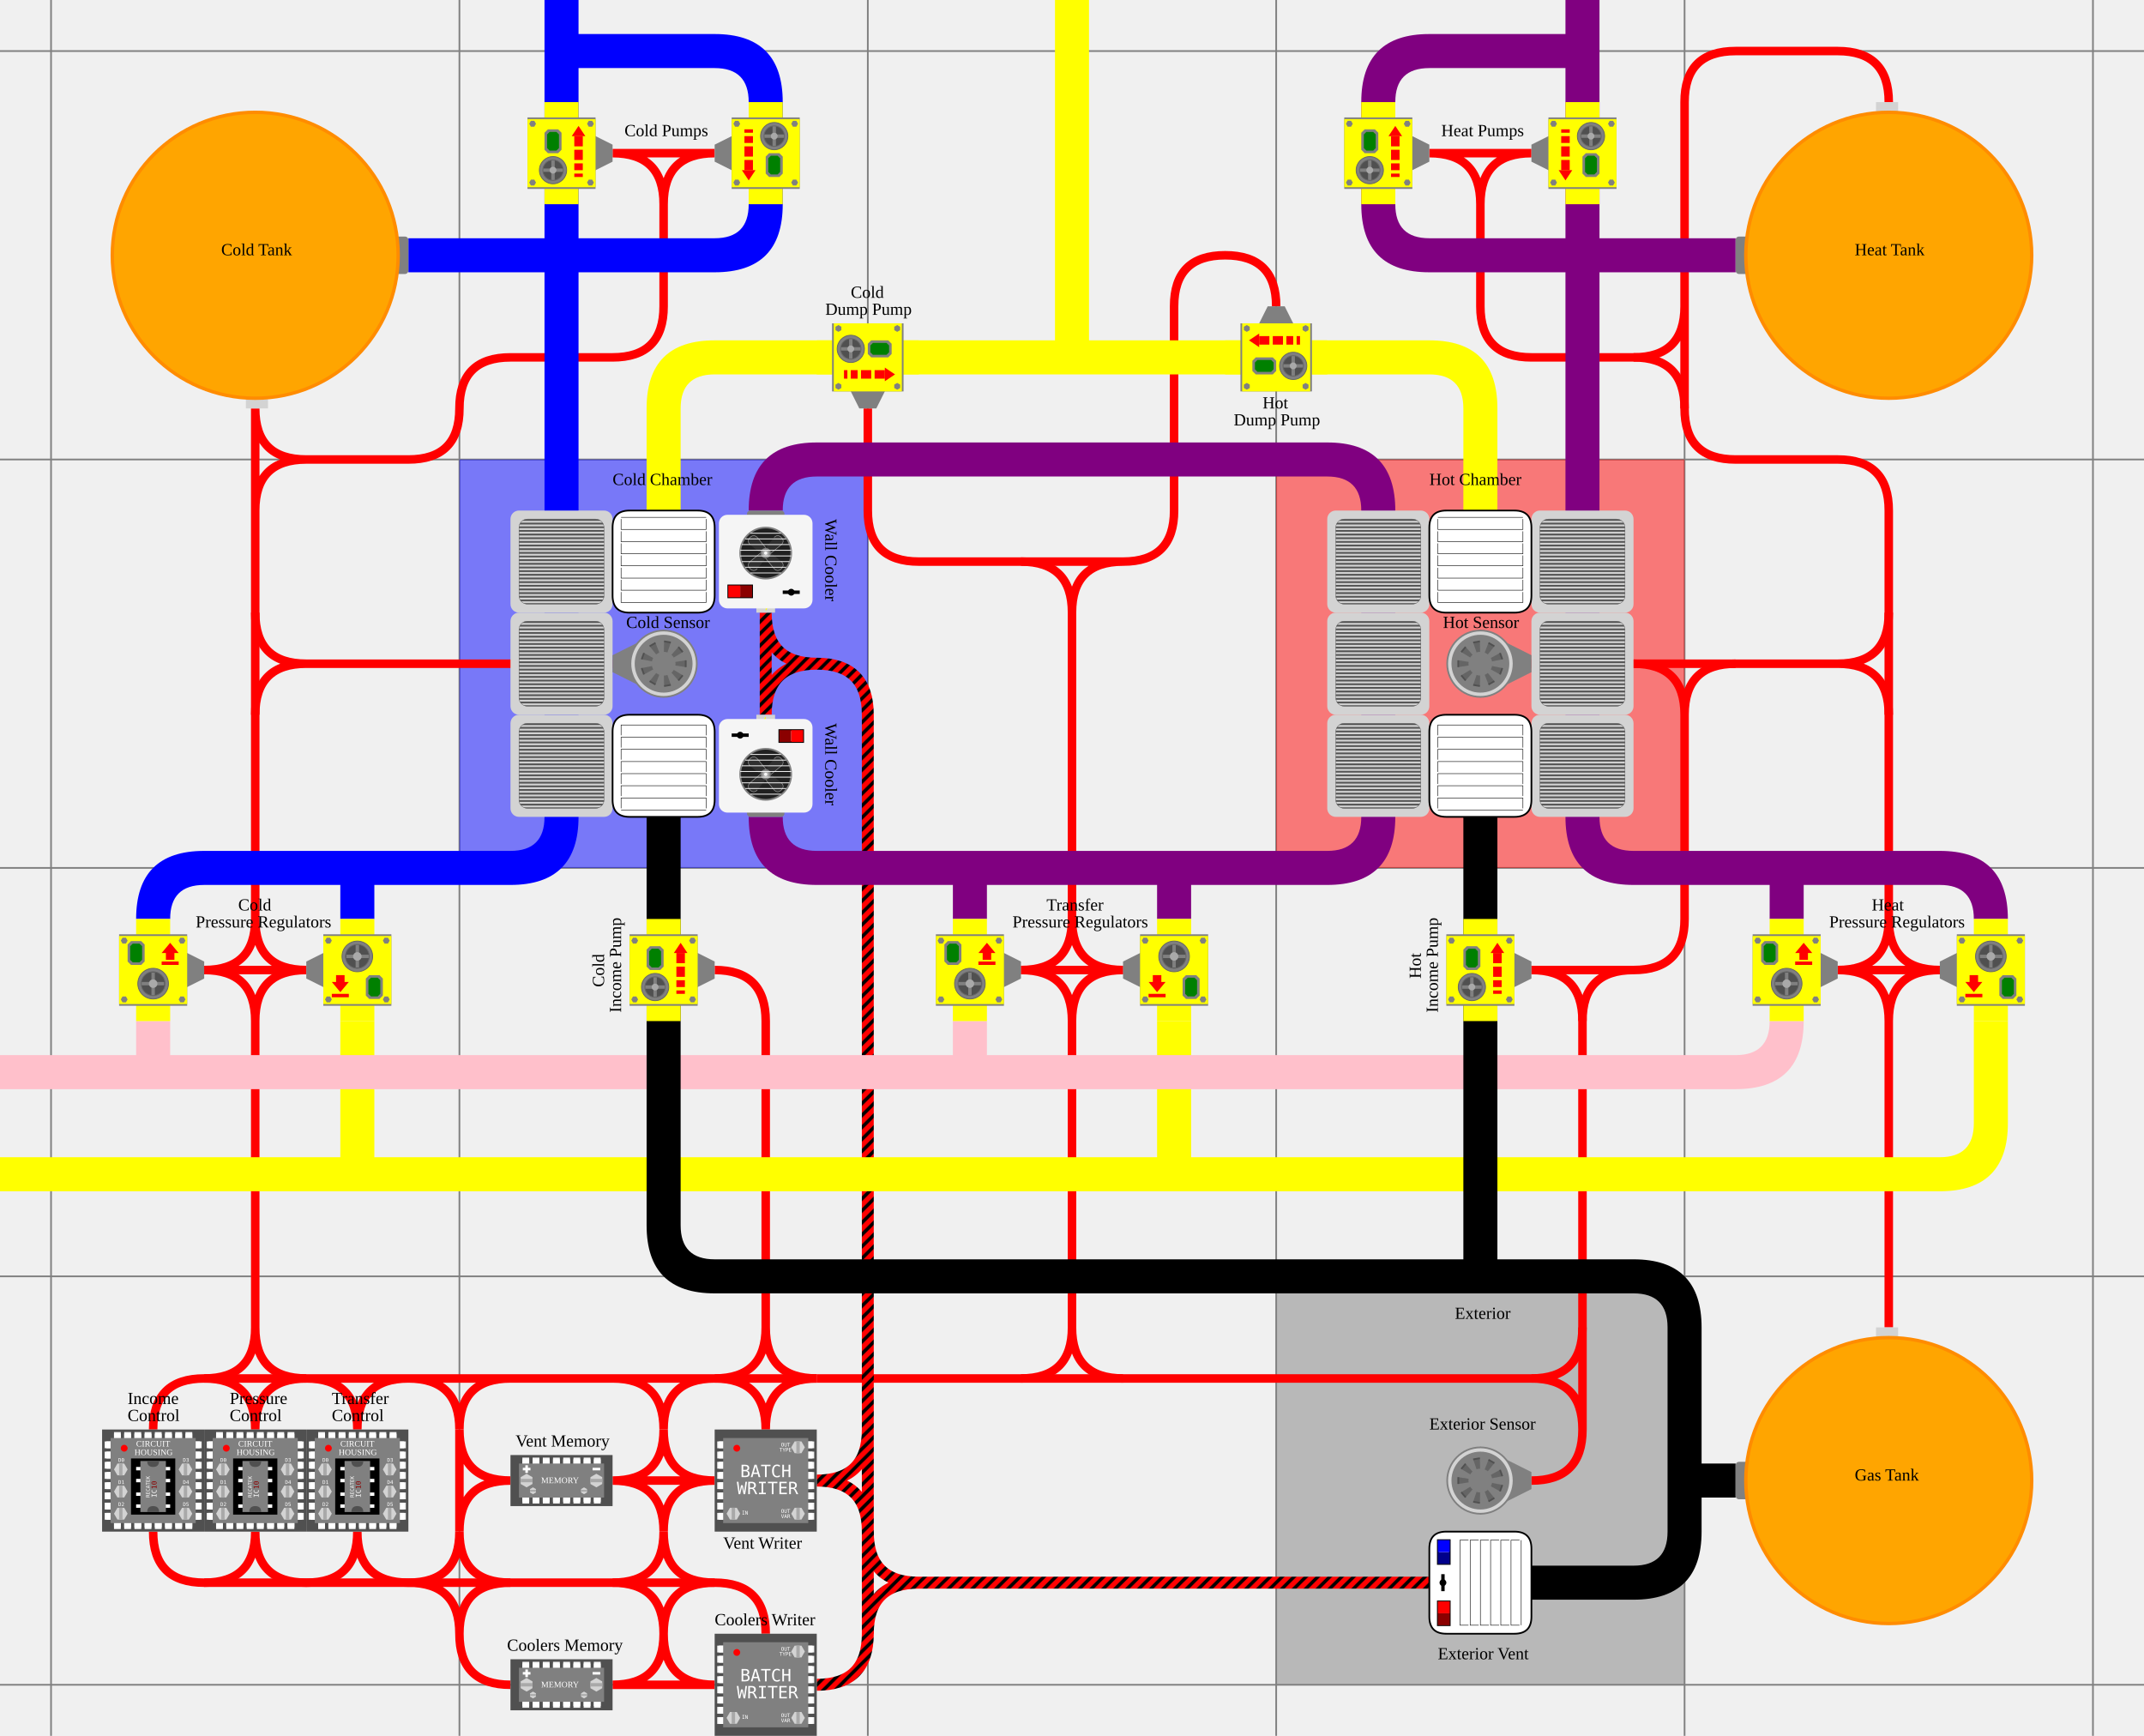
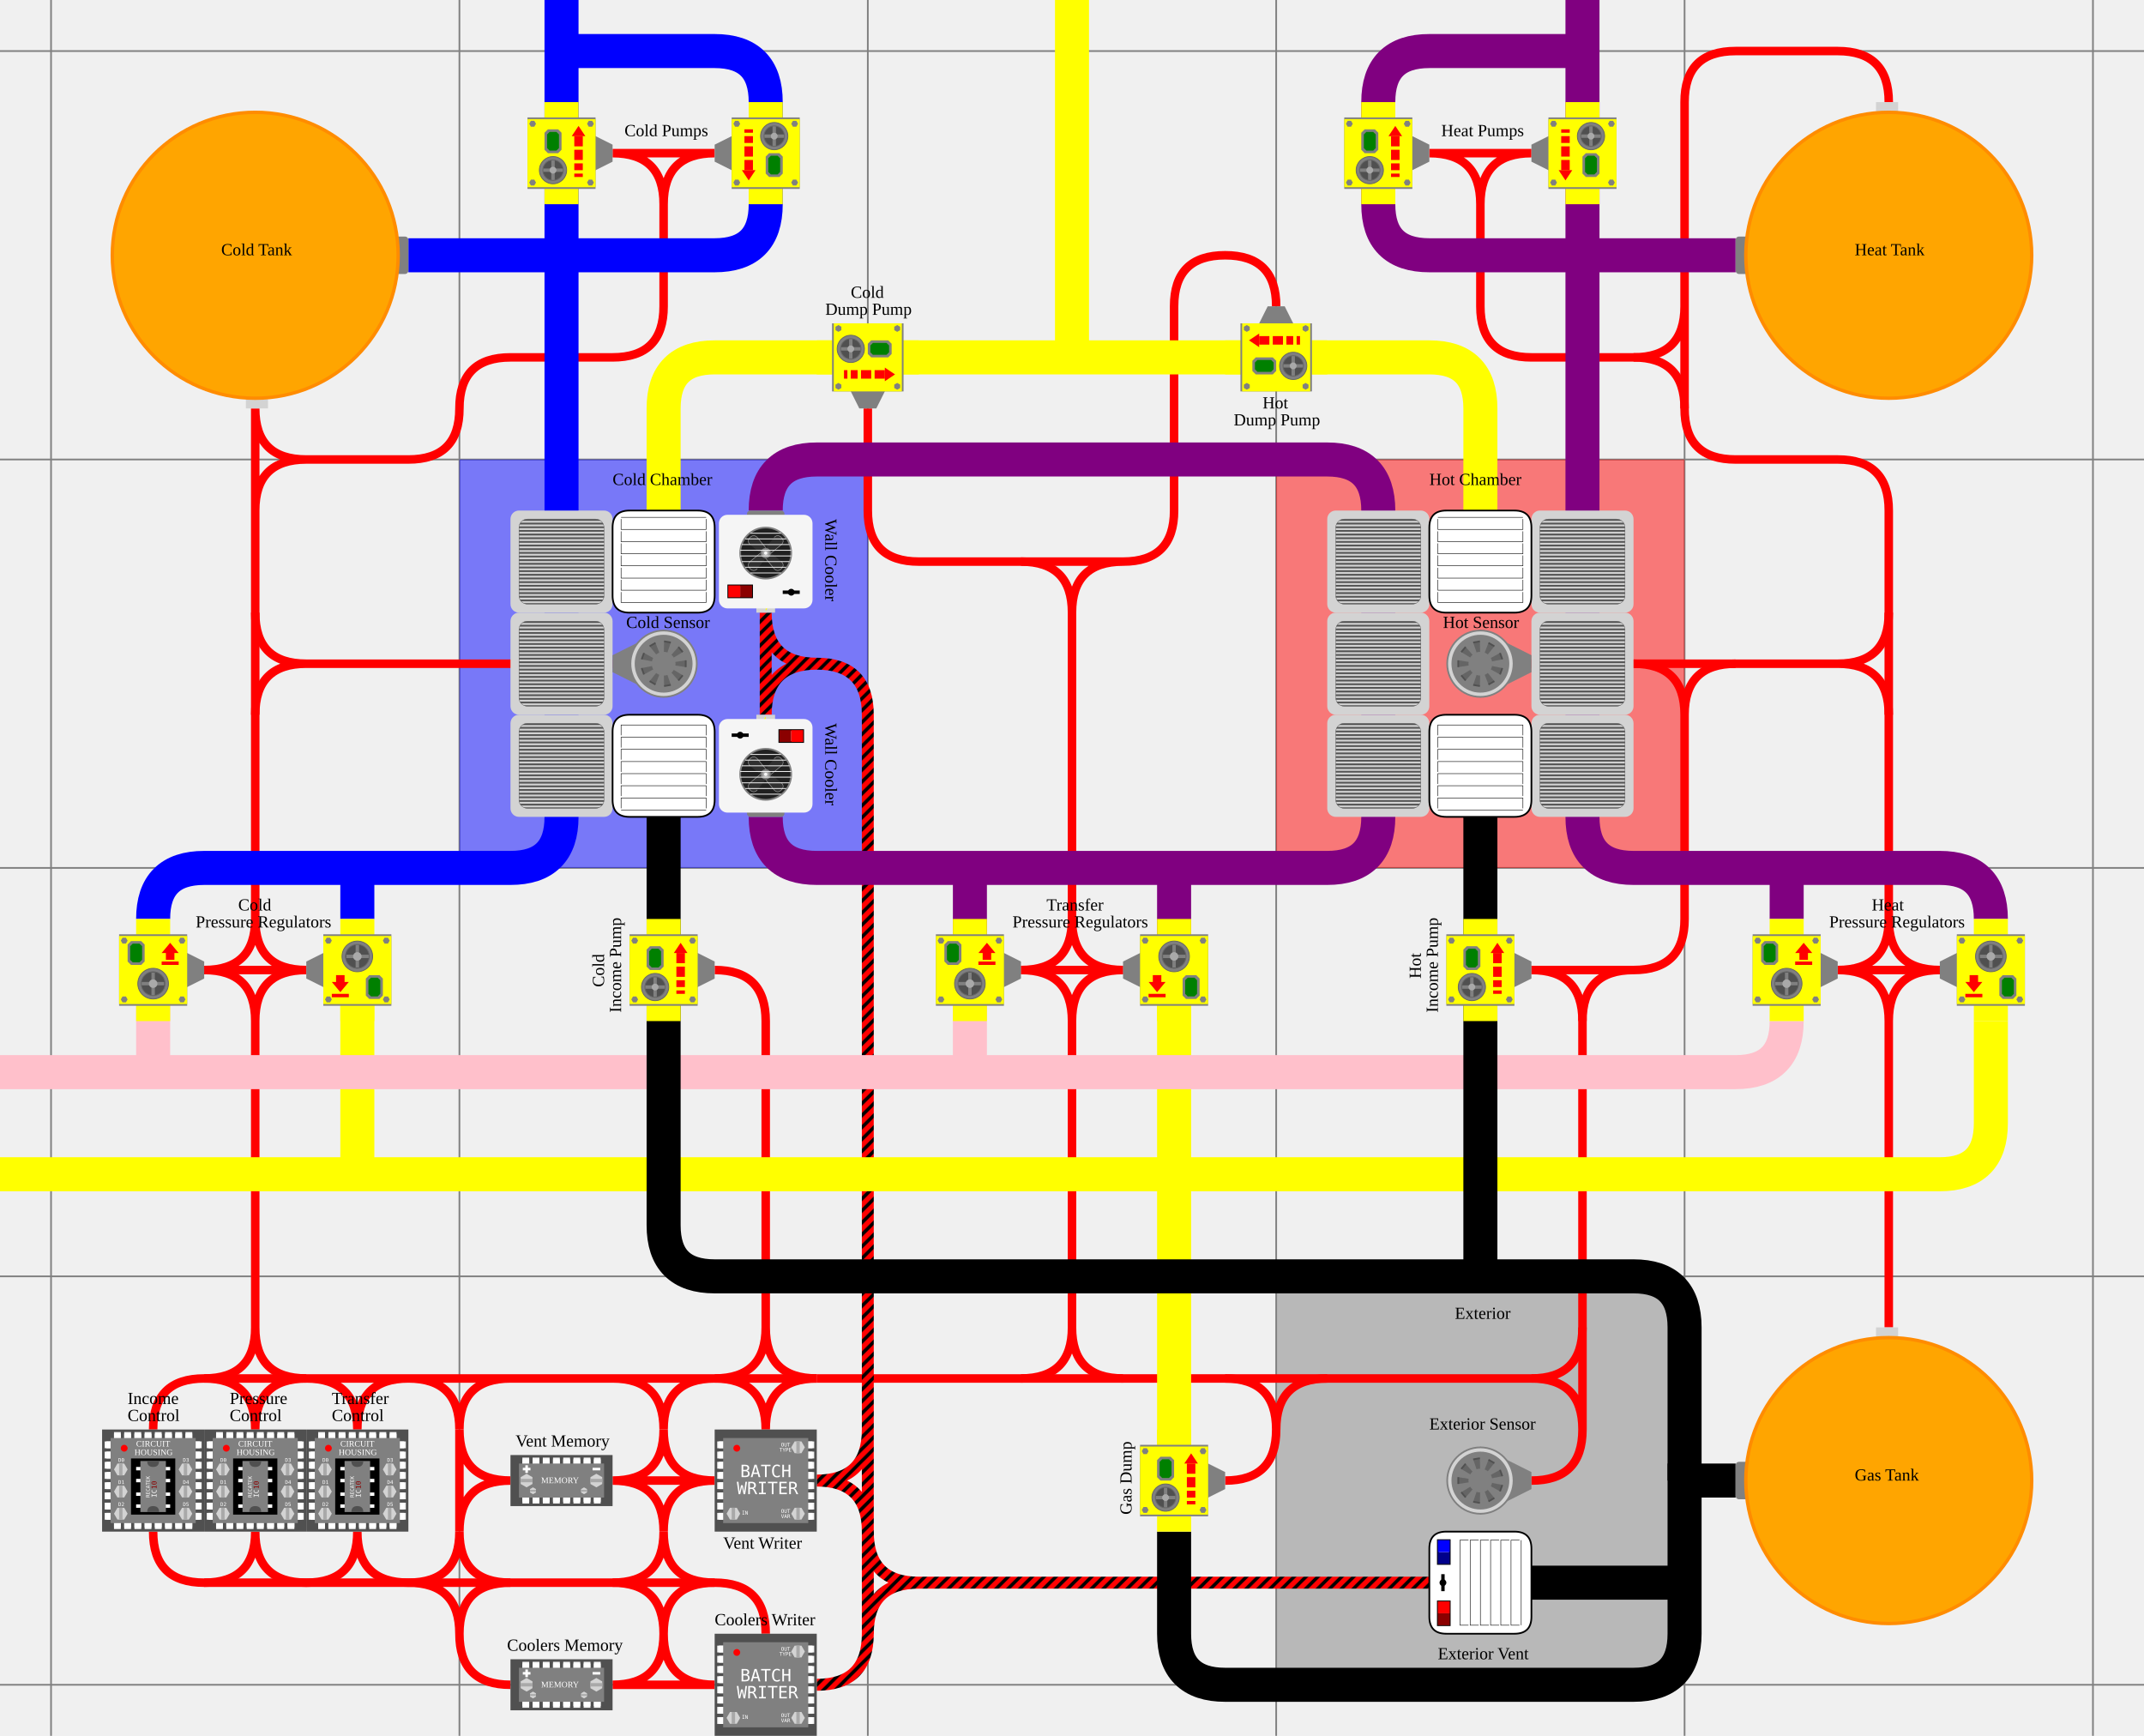
<svg xmlns="http://www.w3.org/2000/svg" version="1.1" width="1260" height="1020" style="background: white">
  <line x1="0" y1="30" x2="1260" y2="30" stroke="grey" />
  <line x1="0" y1="270" x2="1260" y2="270" stroke="grey" />
  <line x1="0" y1="510" x2="1260" y2="510" stroke="grey" />
  <line x1="0" y1="750" x2="1260" y2="750" stroke="grey" />
  <line x1="0" y1="990" x2="1260" y2="990" stroke="grey" />
  <line x1="30" y1="0" x2="30" y2="1020" stroke="grey" />
  <line x1="270" y1="0" x2="270" y2="1020" stroke="grey" />
  <line x1="510" y1="0" x2="510" y2="1020" stroke="grey" />
  <line x1="750" y1="0" x2="750" y2="1020" stroke="grey" />
  <line x1="990" y1="0" x2="990" y2="1020" stroke="grey" />
  <line x1="1230" y1="0" x2="1230" y2="1020" stroke="grey" />
  <defs>
    <g id="ActiveVent">
      <path d="M 10 0 H 50 Q 60 0 60 10 V 50 Q 60 60 50 60 H 10 Q 0 60 0 50 V 10 Q 0 0 10 0" stroke="black" stroke-width="1" fill="white" />
      <rect width="14" height="7" x="5" y="5" stroke="black" fill="transparent" />
      <rect width="7" height="7" x="5" y="5" fill="darkred" />
      <rect width="7" height="7" x="12" y="5" fill="red" />
      <rect width="14" height="7" x="41" y="5" stroke="black" fill="transparent" />
      <rect width="7" height="7" x="41" y="5" fill="darkblue" />
      <rect width="7" height="7" x="48" y="5" fill="blue" />
      <line x1="25" y1="8" x2="35" y2="8" stroke="black" stroke-width="2" />
      <circle cx="30" cy="8" r="2" fill="black" />
      <path d="M 5 23 v -5 h 50 v 5" stroke="black" stroke-width="0.3" fill="transparent" />
      <path d="M 5 29 v -5 h 50 v 5" stroke="black" stroke-width="0.3" fill="transparent" />
      <path d="M 5 35 v -5 h 50 v 5" stroke="black" stroke-width="0.3" fill="transparent" />
      <path d="M 5 41 v -5 h 50 v 5" stroke="black" stroke-width="0.3" fill="transparent" />
      <path d="M 5 47 v -5 h 50 v 5" stroke="black" stroke-width="0.3" fill="transparent" />
      <path d="M 5 53 v -5 h 50 v 5" stroke="black" stroke-width="0.3" fill="transparent" />
      <path d="M 5 54 H 55" stroke="black" stroke-width="0.3" fill="transparent" />
    </g>
    <g id="PassiveVent">
      <path d="M 10 0 H 50 Q 60 0 60 10 V 50 Q 60 60 50 60 H 10 Q 0 60 0 50 V 10 Q 0 0 10 0" stroke="black" stroke-width="1" fill="white" />
      <path d="M 5 12.1 v -6.1 h 50 v 6.1" stroke="black" stroke-width="0.3" fill="transparent" />
      <path d="M 5 19.3 v -6.1 h 50 v 6.1" stroke="black" stroke-width="0.3" fill="transparent" />
      <path d="M 5 26.4 v -6.1 h 50 v 6.1" stroke="black" stroke-width="0.3" fill="transparent" />
      <path d="M 5 33.6 v -6.1 h 50 v 6.1" stroke="black" stroke-width="0.3" fill="transparent" />
      <path d="M 5 40.7 v -6.1 h 50 v 6.1" stroke="black" stroke-width="0.3" fill="transparent" />
      <path d="M 5 47.8 v -6.1 h 50 v 6.1" stroke="black" stroke-width="0.3" fill="transparent" />
      <path d="M 5 55 v -6.1 h 50 v 6.1" stroke="black" stroke-width="0.3" fill="transparent" />
      <path d="M 5 56 H 55" stroke="black" stroke-width="0.3" fill="transparent" />
    </g>
    <g id="VolumPump">
      <path d="M 30 50 L 60 35 L 60 25 L 30 10" fill="grey" />
      <rect width="20" height="60" x="20" y="0" fill="yellow" />
      <rect width="40" height="42" x="10" y="9" fill="grey" />
      <rect width="40" height="40" x="10" y="10" fill="yellow" />
      <path d="M 12 11 h 2 l 1 1.73 l -1 1.73 h -2 l -1 -1.73 l 1 -1.73" fill="grey" />
      <path d="M 46 11 h 2 l 1 1.73 l -1 1.73 h -2 l -1 -1.73 l 1 -1.73" fill="grey" />
      <path d="M 12 45.54 h 2 l 1 1.73 l -1 1.73 h -2 l -1 -1.73 l 1 -1.73" fill="grey" />
      <path d="M 46 45.54 h 2 l 1 1.73 l -1 1.73 h -2 l -1 -1.73 l 1 -1.73" fill="grey" />
      <path d="M 20 18 l 2 -2 h 6 l 2 2 v 10 l -2 2 h -6 l -2 -2 v 10" fill="grey" />
      <path d="M 21.5 19 l 1.5 -1.5 h 4 l 1.5 1.5 v 8 l -1.5 1.5 h -4 l -1.5 -1.5 v 8" fill="green" />
      <circle cx="25" cy="40" r="8" fill="grey" stroke="#656565" stroke-width="0.5" />
      <circle cx="25" cy="40" r="6" fill="#505050" />
      <rect width="2" height="15" x="24" y="32.5" fill="grey" />
      <rect width="2" height="15" x="24" y="32.5" transform="rotate(90 25,40)" fill="grey" />
      <circle cx="25" cy="40" r="2" fill="darkgrey" />
      <circle cx="25" cy="40" r="6" fill="transparent" stroke="#656565" stroke-width="0.5" />
      <path d="M 40 20 h 4 l -4 -6 l -4 6 h 4" fill="red" />
      <rect width="5" height="6" x="37.5" y="20" fill="red" />
      <rect width="5" height="6" x="37.5" y="28" fill="red" />
      <rect width="5" height="4" x="37.5" y="36" fill="red" />
      <rect width="5" height="2" x="37.5" y="42" fill="red" />
    </g>
    <g id="PressureRegulator">
      <path d="M 30 50 L 60 35 L 60 25 L 30 10" fill="grey" />
      <rect width="20" height="60" x="20" y="0" fill="yellow" />
      <rect width="40" height="42" x="10" y="9" fill="grey" />
      <rect width="40" height="40" x="10" y="10" fill="yellow" />
      <g fill="grey">
        <path d="M 12 11 h 2 l 1 1.73 l -1 1.73 h -2 l -1 -1.73 l 1 -1.73" />
        <path d="M 46 11 h 2 l 1 1.73 l -1 1.73 h -2 l -1 -1.73 l 1 -1.73" />
        <path d="M 12 45.54 h 2 l 1 1.73 l -1 1.73 h -2 l -1 -1.73 l 1 -1.73" />
        <path d="M 46 45.54 h 2 l 1 1.73 l -1 1.73 h -2 l -1 -1.73 l 1 -1.73" />
      </g>
      <path d="M 15 15 l 2 -2 h 6 l 2 2 v 10 l -2 2 h -6 l -2 -2 v 10" fill="grey" />
      <path d="M 16.5 16 l 1.5 -1.5 h 4 l 1.5 1.5 v 8 l -1.5 1.5 h -4 l -1.5 -1.5 v 8" fill="green" />
      <circle cx="30" cy="38" r="9" fill="grey" stroke="#656565" stroke-width="0.5" />
      <circle cx="30" cy="38" r="7" fill="#505050" />
      <rect x="29" y="31.5" width="2" height="15" fill="grey" />
      <rect x="29" y="31.5" width="2" height="15" transform="rotate(90 30,38)" fill="grey" />
      <circle cx="30" cy="38" r="2.5" fill="darkgrey" />
      <circle cx="30" cy="38" r="7" fill="transparent" stroke="#656565" stroke-width="0.5" />
      <g fill="red">
        <path d="M 40 14 l -5 6 h 10 l -5 -6" />
        <rect x="37.5" y="18" width="5" height="6" />
        <rect x="35" y="25" width="10" height="2" />
      </g>
    </g>
    <g id="BackPressureRegulator">
      <path d="M 30 50 L 60 35 L 60 25 L 30 10" fill="grey" />
      <rect width="20" height="60" x="20" y="0" fill="yellow" />
      <rect width="40" height="42" x="10" y="9" fill="grey" />
      <rect width="40" height="40" x="10" y="10" fill="yellow" />
      <g fill="grey">
        <path d="M 12 11 h 2 l 1 1.73 l -1 1.73 h -2 l -1 -1.73 l 1 -1.73" />
        <path d="M 46 11 h 2 l 1 1.73 l -1 1.73 h -2 l -1 -1.73 l 1 -1.73" />
        <path d="M 12 45.54 h 2 l 1 1.73 l -1 1.73 h -2 l -1 -1.73 l 1 -1.73" />
        <path d="M 46 45.54 h 2 l 1 1.73 l -1 1.73 h -2 l -1 -1.73 l 1 -1.73" />
      </g>
      <path d="M 15 15 l 2 -2 h 6 l 2 2 v 10 l -2 2 h -6 l -2 -2 v 10" fill="grey" />
      <path d="M 16.5 16 l 1.5 -1.5 h 4 l 1.5 1.5 v 8 l -1.5 1.5 h -4 l -1.5 -1.5 v 8" fill="green" />
      <circle cx="30" cy="38" r="9" fill="grey" stroke="#656565" stroke-width="0.5" />
      <circle cx="30" cy="38" r="7" fill="#505050" />
      <rect x="29" y="31.5" width="2" height="15" fill="grey" />
      <rect x="29" y="31.5" width="2" height="15" transform="rotate(90 30,38)" fill="grey" />
      <circle cx="30" cy="38" r="2.5" fill="darkgrey" />
      <circle cx="30" cy="38" r="7" fill="transparent" stroke="#656565" stroke-width="0.5" />
      <g fill="red">
        <path d="M 40 17 l -5 6 h 10 l -5 -6" />
        <rect x="37.5" y="21" width="5" height="6" />
        <rect x="35" y="14" width="10" height="2" />
      </g>
    </g>
    <g id="Radiator">
      <defs>
        <pattern id="FillRadiator" x="0" y="0" width="1" height="0.043">
          <rect x="0" y="0" width="50" height="1" fill="#505050" />
        </pattern>
      </defs>
      <rect width="60" height="60" x="0" y="0" rx="5" ry="5" fill="lightgrey" />
      <rect width="50" height="50" x="5" y="5" rx="5" ry="5" fill="url(#FillRadiator)" stroke="#505050" stroke-width="0.2" />
    </g>
    <g id="WallCooler">
      <rect width="22" height="30" x="19" y="30" rx="2" ry="2" fill="grey" />
      <rect width="11" height="11" x="24.5" y="0" fill="lightgrey" />
      <path d="M 30 1 l -3 5 h 3 v 4 l 3 -5 h -3 v -4" fill="yellow" />
      <rect width="55" height="55" x="2.5" y="2.5" rx="5" ry="5" fill="whitesmoke" />
      <line x1="10" y1="12" x2="20" y2="12" stroke="black" stroke-width="2" />
      <circle cx="15" cy="12" r="2" fill="black" />
      <rect x="38" y="9" width="14" height="7" stroke="black" fill="transparent" />
      <rect x="38" y="9" width="7" height="7" fill="darkred" />
      <rect x="45" y="9" width="7" height="7" fill="red" />
      <circle cx="30" cy="35" r="15" fill="#202020" stroke="grey" stroke-width="1" />
      <path d="M 32 35 l 1 -10 q 0 -3 -3 -3 q -3 0 -3 3 l 1 10" fill="#303030" transform="rotate(45 30,35)" />
      <path d="M 32 35 l 1 -10 q 0 -3 -3 -3 q -3 0 -3 3" fill="transparent" stroke="#aaaaaa" stroke-width="0.3" transform="rotate(45 30,35)" />
      <path d="M 32 35 l 1 -10 q 0 -3 -3 -3 q -3 0 -3 3 l 1 10" fill="#303030" transform="rotate(135 30,35)" />
      <path d="M 32 35 l 1 -10 q 0 -3 -3 -3 q -3 0 -3 3" fill="transparent" stroke="#aaaaaa" stroke-width="0.3" transform="rotate(135 30,35)" />
      <path d="M 32 35 l 1 -10 q 0 -3 -3 -3 q -3 0 -3 3 l 1 10" fill="#303030" transform="rotate(-45 30,35)" />
      <path d="M 32 35 l 1 -10 q 0 -3 -3 -3 q -3 0 -3 3" fill="transparent" stroke="#aaaaaa" stroke-width="0.3" transform="rotate(-45 30,35)" />
      <path d="M 32 35 l 1 -10 q 0 -3 -3 -3 q -3 0 -3 3 l 1 10" fill="#303030" transform="rotate(-135 30,35)" />
      <path d="M 32 35 l 1 -10 q 0 -3 -3 -3 q -3 0 -3 3" fill="transparent" stroke="#aaaaaa" stroke-width="0.3" transform="rotate(-135 30,35)" />
      <circle cx="30" cy="35" r="3" fill="grey" />
      <circle cx="30" cy="35" r="2" fill="darkgrey" />
      <circle cx="30" cy="35" r="1" fill="whitesmoke" />
      <g stroke="whitesmoke" stroke-width="0.5">
        <line x1="21" y1="23.33" x2="39" y2="23.33" />
        <line x1="18" y1="26.66" x2="42" y2="26.66" />
        <line x1="16" y1="30" x2="44" y2="30" />
        <line x1="15" y1="33.33" x2="45" y2="33.33" />
        <line x1="15" y1="36.66" x2="45" y2="36.66" />
        <line x1="16" y1="40" x2="44" y2="40" />
        <line x1="18" y1="43.33" x2="42" y2="43.33" />
        <line x1="21" y1="46.66" x2="39" y2="46.66" />
      </g>
    </g>
    <g id="Tank">
      <rect width="22" height="30" x="79" y="0" rx="2" ry="2" fill="grey" />
      <rect width="13" height="13" x="167" y="82.5" fill="lightgrey" />
      <circle cx="90" cy="90" r="84" fill="orange" stroke="darkorange" stroke-width="2" />
    </g>
    <g id="BatchWriter">
      <rect width="60" height="60" x="0" y="0" fill="#505050" />
      <g fill="whitesmoke">
        <rect width="57" height="4" x="1.5" y="7" />
        <rect width="57" height="4" x="1.5" y="13" />
        <rect width="57" height="4" x="1.5" y="19" />
        <rect width="57" height="4" x="1.5" y="25" />
        <rect width="57" height="4" x="1.5" y="31" />
        <rect width="57" height="4" x="1.5" y="37" />
        <rect width="57" height="4" x="1.5" y="43" />
        <rect width="57" height="4" x="1.5" y="49" />
      </g>
      <g fill="white">
        <rect width="55" height="4" x="2.5" y="7" />
        <rect width="55" height="4" x="2.5" y="13" />
        <rect width="55" height="4" x="2.5" y="19" />
        <rect width="55" height="4" x="2.5" y="25" />
        <rect width="55" height="4" x="2.5" y="31" />
        <rect width="55" height="4" x="2.5" y="37" />
        <rect width="55" height="4" x="2.5" y="43" />
        <rect width="55" height="4" x="2.5" y="49" />
      </g>
      <rect width="50" height="50" x="5" y="5" fill="grey" />
      <circle cx="13" cy="11" r="2" fill="red" />
      <g font-size="10" fill="white" font-family="monospace">
        <text x="15" y="28">BATCH</text>
        <text x="13" y="38">WRITER</text>
      </g>
      <g fill="lightgrey">
        <path d="M 9 46 l 4 0 l 2 3.46 l -2 3.46 l -4 0 l -2 -3.46 l 2 -3.46" />
        <path d="M 47 7 l 4 0 l 2 3.46 l -2 3.46 l -4 0 l -2 -3.46 l 2 -3.46" />
        <path d="M 47 46 l 4 0 l 2 3.46 l -2 3.46 l -4 0 l -2 -3.46 l 2 -3.46" />
      </g>
      <g fill="darkgrey">
        <rect x="10" y="46" width="2" height="7" />
        <rect x="48" y="7" width="2" height="7" />
        <rect x="48" y="46" width="2" height="7" />
      </g>
      <g font-size="3" fill="white" font-family="monospace">
        <text x="16" y="50">IN</text>
        <text x="39" y="10">OUT</text>
        <text x="38" y="13">TYPE</text>
        <text x="39" y="49">OUT</text>
        <text x="39" y="52">VAR</text>
      </g>
    </g>
    <g id="ICHousing">
      <rect width="60" height="60" x="0" y="0" fill="#505050" />
      <rect width="4" height="57" x="7" y="1.5" fill="whitesmoke" />
      <rect width="4" height="57" x="13" y="1.5" fill="whitesmoke" />
      <rect width="4" height="57" x="19" y="1.5" fill="whitesmoke" />
      <rect width="4" height="57" x="25" y="1.5" fill="whitesmoke" />
      <rect width="4" height="57" x="31" y="1.5" fill="whitesmoke" />
      <rect width="4" height="57" x="37" y="1.5" fill="whitesmoke" />
      <rect width="4" height="57" x="43" y="1.5" fill="whitesmoke" />
      <rect width="4" height="57" x="49" y="1.5" fill="whitesmoke" />
      <rect width="4" height="55" x="7" y="2.5" fill="white" />
      <rect width="4" height="55" x="13" y="2.5" fill="white" />
      <rect width="4" height="55" x="19" y="2.5" fill="white" />
      <rect width="4" height="55" x="25" y="2.5" fill="white" />
      <rect width="4" height="55" x="31" y="2.5" fill="white" />
      <rect width="4" height="55" x="37" y="2.5" fill="white" />
      <rect width="4" height="55" x="43" y="2.5" fill="white" />
      <rect width="4" height="55" x="49" y="2.5" fill="white" />
      <rect width="57" height="4" x="1.5" y="7" fill="whitesmoke" />
      <rect width="57" height="4" x="1.5" y="13" fill="whitesmoke" />
      <rect width="57" height="4" x="1.5" y="19" fill="whitesmoke" />
      <rect width="57" height="4" x="1.5" y="25" fill="whitesmoke" />
      <rect width="57" height="4" x="1.5" y="31" fill="whitesmoke" />
      <rect width="57" height="4" x="1.5" y="37" fill="whitesmoke" />
      <rect width="57" height="4" x="1.5" y="43" fill="whitesmoke" />
      <rect width="57" height="4" x="1.5" y="49" fill="whitesmoke" />
      <rect width="55" height="4" x="2.5" y="7" fill="white" />
      <rect width="55" height="4" x="2.5" y="13" fill="white" />
      <rect width="55" height="4" x="2.5" y="19" fill="white" />
      <rect width="55" height="4" x="2.5" y="25" fill="white" />
      <rect width="55" height="4" x="2.5" y="31" fill="white" />
      <rect width="55" height="4" x="2.5" y="37" fill="white" />
      <rect width="55" height="4" x="2.5" y="43" fill="white" />
      <rect width="55" height="4" x="2.5" y="49" fill="white" />
      <rect width="50" height="50" x="5" y="5" fill="grey" />
      <circle cx="13" cy="11" r="2" fill="red" />
      <text x="20" y="10" font-size="5" fill="white">CIRCUIT</text>
      <text x="19" y="15" font-size="5" fill="white">HOUSING</text>
      <path d="M 9 20 l 4 0 l 2 3.46 l -2 3.46 l -4 0 l -2 -3.46 l 2 -3.46" fill="lightgrey" />
      <rect width="2" height="7" x="10" y="20" fill="darkgrey" />
      <text x="9.5" y="19" font-size="3" fill="white" font-family="monospace">D0</text>
      <path d="M 9 33 l 4 0 l 2 3.46 l -2 3.46 l -4 0 l -2 -3.46 l 2 -3.46" fill="lightgrey" />
      <rect width="2" height="7" x="10" y="33" fill="darkgrey" />
      <text x="9.5" y="32" font-size="3" fill="white" font-family="monospace">D1</text>
      <path d="M 9 46 l 4 0 l 2 3.46 l -2 3.46 l -4 0 l -2 -3.46 l 2 -3.46" fill="lightgrey" />
      <rect width="2" height="7" x="10" y="46" fill="darkgrey" />
      <text x="9.5" y="45" font-size="3" fill="white" font-family="monospace">D2</text>
      <path d="M 47 20 l 4 0 l 2 3.46 l -2 3.46 l -4 0 l -2 -3.46 l 2 -3.46" fill="lightgrey" />
      <rect width="2" height="7" x="48" y="20" fill="darkgrey" />
      <text x="47.5" y="19" font-size="3" fill="white" font-family="monospace">D3</text>
      <path d="M 47 33 l 4 0 l 2 3.46 l -2 3.46 l -4 0 l -2 -3.46 l 2 -3.46" fill="lightgrey" />
      <rect width="2" height="7" x="48" y="33" fill="darkgrey" />
      <text x="47.5" y="32" font-size="3" fill="white" font-family="monospace">D4</text>
      <path d="M 47 46 l 4 0 l 2 3.46 l -2 3.46 l -4 0 l -2 -3.46 l 2 -3.46" fill="lightgrey" />
      <rect width="2" height="7" x="48" y="46" fill="darkgrey" />
      <text x="47.5" y="45" font-size="3" fill="white" font-family="monospace">D5</text>
      <rect width="26" height="33" x="17" y="17" fill="black" />
      <rect width="20" height="2" x="20" y="22" fill="white" />
      <rect width="20" height="2" x="20" y="29" fill="white" />
      <rect width="20" height="2" x="20" y="37" fill="white" />
      <rect width="20" height="2" x="20" y="44" fill="white" />
      <rect width="15" height="30" x="22.5" y="18.5" fill="grey" />
      <path d="M 26.5 18.5 q 0 3.5 3.5 3.5 q 3.5 0 3.5 -3.5" fill="#505050" />
      <path d="M 26.5 48.5 q 0 -3.5 3.5 -3.5 q 3.5 0 3.5 3.5" fill="#505050" />
      <text x="28" y="40" transform="rotate(-90 28,40)" font-size="3" fill="white" font-family="monospace">RECATEK</text>
      <text x="32" y="40" transform="rotate(-90 32,40)" font-size="4" fill="white" font-family="monospace">IC</text>
      <text x="32" y="35" transform="rotate(-90 32,35)" font-size="4" fill="darkred" font-family="monospace">10</text>
    </g>
    <g id="Memory">
      <rect width="60" height="30" x="0" y="15" fill="#505050" />
      <rect width="4" height="27" x="7" y="16.5" fill="whitesmoke" />
      <rect width="4" height="27" x="13" y="16.5" fill="whitesmoke" />
      <rect width="4" height="27" x="19" y="16.5" fill="whitesmoke" />
      <rect width="4" height="27" x="25" y="16.5" fill="whitesmoke" />
      <rect width="4" height="27" x="31" y="16.5" fill="whitesmoke" />
      <rect width="4" height="27" x="37" y="16.5" fill="whitesmoke" />
      <rect width="4" height="27" x="43" y="16.5" fill="whitesmoke" />
      <rect width="4" height="27" x="49" y="16.5" fill="whitesmoke" />
      <rect width="4" height="25" x="7" y="17.5" fill="white" />
      <rect width="4" height="25" x="13" y="17.5" fill="white" />
      <rect width="4" height="25" x="19" y="17.5" fill="white" />
      <rect width="4" height="25" x="25" y="17.5" fill="white" />
      <rect width="4" height="25" x="31" y="17.5" fill="white" />
      <rect width="4" height="25" x="37" y="17.5" fill="white" />
      <rect width="4" height="25" x="43" y="17.5" fill="white" />
      <rect width="4" height="25" x="49" y="17.5" fill="white" />
      <rect width="50" height="20" x="5" y="20" fill="grey" />
      <text x="18" y="31.5" font-size="5" fill="white">MEMORY</text>
      <rect width="1.5" height="4.5" x="8.75" y="21" fill="white" />
      <rect width="4.5" height="1.5" x="7.25" y="22.5" fill="white" />
      <rect width="4.5" height="1.5" x="48.25" y="22.5" fill="white" />
      <path d="M 6 28 l 3.46 -2 l 3.46 2 l 0 4 l -3.46 2 l -3.46 -2 l 0 -4" fill="lightgrey" />
      <rect width="7" height="2" x="6" y="29" fill="darkgrey" />
      <path d="M 47 28 l 3.46 -2 l 3.46 2 l 0 4 l -3.46 2 l -3.46 -2 l 0 -4" fill="lightgrey" />
      <rect width="7" height="2" x="47" y="29" fill="darkgrey" />
      <path d="M 11.5 35 l 1.73 -1 l 1.73 1 l 0 2 l -1.73 1 l -1.73 -1 l 0 -2" fill="lightgrey" />
      <rect width="3.5" height="1" x="11.5" y="35.5" fill="darkgrey" />
      <path d="M 41.5 35 l 1.73 -1 l 1.73 1 l 0 2 l -1.73 1 l -1.73 -1 l 0 -2" fill="lightgrey" />
      <rect width="3.5" height="1" x="41.5" y="35.5" fill="darkgrey" />
    </g>
    <g id="GasSensor">
      <path d="M 10 30 L 25 60 L 35 60 L 50 30" fill="grey" />
      <circle cx="30" cy="30" r="20" fill="grey" />
      <circle cx="30" cy="30" r="19" fill="lightgrey" />
      <circle cx="30" cy="30" r="17" fill="grey" />
      <path d="M 28 17 L 30 30 L 32 17" transform="rotate(0 30,30)" fill="#656565" />
      <path d="M 28 17 L 30 30 L 32 17" transform="rotate(40 30,30)" fill="#656565" />
      <path d="M 28 17 L 30 30 L 32 17" transform="rotate(80 30,30)" fill="#656565" />
      <path d="M 28 17 L 30 30 L 32 17" transform="rotate(120 30,30)" fill="#656565" />
      <path d="M 28 17 L 30 30 L 32 17" transform="rotate(160 30,30)" fill="#656565" />
      <path d="M 28 17 L 30 30 L 32 17" transform="rotate(200 30,30)" fill="#656565" />
      <path d="M 28 17 L 30 30 L 32 17" transform="rotate(240 30,30)" fill="#656565" />
      <path d="M 28 17 L 30 30 L 32 17" transform="rotate(280 30,30)" fill="#656565" />
      <path d="M 28 17 L 30 30 L 32 17" transform="rotate(320 30,30)" fill="#656565" />
      <line x1="28" y1="17" x2="32" y2="17" transform="rotate(0 30,30)" stroke="#505050" />
      <line x1="28" y1="17" x2="32" y2="17" transform="rotate(40 30,30)" stroke="#505050" />
      <line x1="28" y1="17" x2="32" y2="17" transform="rotate(80 30,30)" stroke="#505050" />
      <line x1="28" y1="17" x2="32" y2="17" transform="rotate(120 30,30)" stroke="#505050" />
      <line x1="28" y1="17" x2="32" y2="17" transform="rotate(160 30,30)" stroke="#505050" />
      <line x1="28" y1="17" x2="32" y2="17" transform="rotate(200 30,30)" stroke="#505050" />
      <line x1="28" y1="17" x2="32" y2="17" transform="rotate(240 30,30)" stroke="#505050" />
      <line x1="28" y1="17" x2="32" y2="17" transform="rotate(280 30,30)" stroke="#505050" />
      <line x1="28" y1="17" x2="32" y2="17" transform="rotate(320 30,30)" stroke="#505050" />
      <circle cx="30" cy="30" r="7" fill="grey" />
    </g>
    <pattern id="HeavyCable" patternUnits="userSpaceOnUse" width="7" height="7">
      <rect x="0" y="0" width="7" height="7" fill="red" />
      <path d="M 0 7 L 7 0 M -1 1 L 1 -1 M 6 8 L 8 6" stroke="black" stroke-width="2" />
    </pattern>
  </defs>
  <rect x="270" y="270" width="240" height="240" fill="blue" fill-opacity="0.5" />
  <rect x="750" y="270" width="240" height="240" fill="red" fill-opacity="0.5" />
  <rect x="750" y="750" width="240" height="240" fill="grey" fill-opacity="0.5" />
  <g stroke="red" stroke-width="5" fill="transparent">
    <path d="M 390 120 q 0 -30 -30 -30 h 60 q -30 0 -30 30 v 60 q 0 30 -30 30 h -60 q -30 0 -30 30 q 0 30 -30 30 h -60 q -30 0 -30 -30 v 60 m 30 -30 q -30 0 -30 30 v 240 q 0 30 -30 30 h 60 q -30 0 -30 -30" />
    <path d="M 360 390 h -180 q -30 0 -30 30 m 30 -30 q -30 0 -30 -30" />
    <path d="M 120 570 q 30 0 30 30 m 30 -30 q -30 0 -30 30 v 180 q 0 30 -30 30 m 60 0 q -30 0 -30 -30" />
    <path d="M 870 120 q 0 -30 -30 -30 h 60 q -30 0 -30 30 v 60 q 0 30 30 30 h 60 q 30 0 30 30 q 0 30 30 30 h 60 q 30 0 30 30 v 240 q 0 30 -30 30 h 60 q -30 0 -30 -30" />
    <path d="M 900 390 h 180 q 30 0 30 30 m -30 -30 q 30 0 30 -30" />
    <path d="M 1110 60 q 0 -30 -30 -30 h -60 q -30 0 -30 30 v 180 m 0 -60 q 0 30 -30 30" />
    <path d="M 1110 780 v -180 q 0 -30 -30 -30 m 30 30 q 0 -30 30 -30" />
    <path d="M 960 390 q 30 0 30 30 m 30 -30 q -30 0 -30 30 v 120 q 0 30 -30 30 h -60 m 60 0 q -30 0 -30 30" />
    <path d="M 510 240 v 60 q 0 30 30 30 h 60 q 30 0 30 30 v 180 q 0 30 -30 30 h 60 q -30 0 -30 -30" />
    <path d="M 750 180 q 0 -30 -30 -30 q -30 0 -30 30 v 120 q 0 30 -30 30 h -60 m 60 0 q -30 0 -30 30" />
    <path d="M 600 570 q 30 0 30 30 m 30 -30 q -30 0 -30 30 v 180 q 0 30 -30 30 m 60 0 q -30 0 -30 -30" />
    <path d="M 900 870 q 30 0 30 -30 q 0 -30 -30 -30 m 30 30 v -60" />
    <path d="M 90 840 q 0 -30 30 -30 q 30 0 30 30 q 0 -30 30 -30 q 30 0 30 30 q 0 -30 30 -30 q 30 0 30 30 q 0 -30 30 -30 h 60 q 30 0 30 30 q 0 -30 30 -30 q 30 0 30 30 q 0 -30 30 -30 h -360" />
    <path d="M 90 900 q 0 30 30 30 q 30 0 30 -30 q 0 30 30 30 q 30 0 30 -30 q 0 30 30 30 q 30 0 30 -30 q 0 30 30 30 h 60 q 30 0 30 -30 q 0 30 30 30 q 30 0 30 30" />
    <path d="M 360 870 q 30 0 30 -30 q 0 30 30 30 q -30 0 -30 30 q 0 -30 -30 -30 h 60" />
    <path d="M 300 870 q -30 0 -30 30 v -60 q 0 30 30 30" />
    <path d="M 360 990 q 30 0 30 -30 q 0 -30 -30 -30 h 60 q -30 0 -30 30 q 0 30 30 30 h -60" />
    <path d="M 300 990 q -30 0 -30 -30 q 0 -30 30 -30 h -180 m 120 0 q 30 0 30 30" />
    <path d="M 420 570 q 30 0 30 30 v 180 q 0 30 -30 30 m 60 0 q -30 0 -30 -30" />
    <path d="M 900 570 q 30 0 30 30 v 180 q 0 30 -30 30 h -420" />
+     <path d="M 720 870 q 30 0 30 -30 q 0 -30 -30 -30 m 60 0 q -30 0 -30 30" />
  </g>
  <g stroke="url(#HeavyCable)" stroke-width="7" fill="transparent">
    <path d="M 480 990 q 30 0 30 -30 v -60 q 0 -30 -30 -30 q 30 0 30 -30 m 0 60 v -480 q 0 -30 -30 -30 q -30 0 -30 30 v -60 q 0 30 30 30" />
    <path d="M 840 930 h -300 q -30 0 -30 30 m 30 -30 q -30 0 -30 -30" />
  </g>
-   <path d="M 0 680 h 200 v -80 h 20 v 80 h 460 v -80 h 20 v 80 h 440 q 20 0 20 -20 v -60 h 20 v 60 q 0 40 -40 40 h -1140 v -20" fill="yellow" />
-   <path d="M 0 620 h 80 v -20 h 20 v 20 h 460 v -20 h 20 v 20 h 440 q 20 0 20 -20 h 20 q 0 40 -40 40 h -1020 v -20" fill="pink" />
-   <path d="M 440 480 q 0 40 40 40 h 80 v 20 h 20 v -20 h 100 v 20 h 20 v -20 h 80 q 40 0 40 -40 v -180 q 0 -40 -40 -40 h -300 q -40 0 -40 40 h 20 q 0 -20 20 -20 h 300 q 20 0 20 20 v 180 q 0 20 -20 20 h -300 q -20 0 -20 -20 h -20" fill="purple" />
-   <path d="M 620 0 v 200 h -200 q -40 0 -40 40 v 60 h 20 v -60 q 0 -20 20 -20 h 420 q 20 0 20 20 v 60 h 20 v -60 q 0 -40 -40 -40 h -200 v -200 h -20" fill="yellow" />
-   <path d="M 940 0 v 140 h 80 v 20 h -80 v 320 q 0 20 20 20 h 180 q 40 0 40 40 h -20 q 0 -20 -20 -20 h -80 v 20 h -20 v -20 h -80 q -40 0 -40 -40 v -480 m 0 20 h -80 q -40 0 -40 40 v 60 q 0 40 40 40 h 80 v -20 h -80 q -20 0 -20 -20 v -60 q 0 -20 20 -20 h 80" fill="purple" />
-   <path d="M 320 0 v 140 h -80 v 20 h 80 v 320 q 0 20 -20 20 h -180 q -40 0 -40 40 h 20 q 0 -20 20 -20 h 80 v 20 h 20 v -20 h 80 q 40 0 40 -40 v -480 m 0 20 h 80 q 40 0 40 40 v 60 q 0 40 -40 40 h -80 v -20 h 80 q 20 0 20 -20 v -60 q 0 -20 -20 -20 h -80" fill="blue" />
-   <path d="M 1020 860 h -20 v -80 q 0 -40 -40 -40 h -80 v -260 h -20 v 260 h -440 q -20 0 -20 -20 v -240 h -20 v 240 q 0 40 40 40 h 540 q 20 0 20 20 v 120 q 0 20 -20 20 h -60 v 20 h 60 q 40 0 40 -40 v -20 h 20 v -20" fill="black" />
+   <g fill="transparent" stroke-width="20">
+     <path d="M 0 690 h 210 v -120 m 0 120 h 480 m 0 -120 v 300 m 0 -180 h 450 q 30 0 30 -30 v -60" stroke="yellow" />
+     <path d="M 0 630 h 90 v -60 m 0 60 h 480 v -60 m 0 60 h 450 q 30 0 30 -30" stroke="pink" />
+     <path d="M 450 480 q 0 30 30 30 h 90 v 60 m 0 -60 h 120 v 60 m 0 -60 h 90 q 30 0 30 -30 v -180 q 0 -30 -30 -30 h -300 q -30 0 -30 30" stroke="purple" />
+     <path d="M 630 0 v 210 h 210 q 30 0 30 30 v 90 M 630 210 h -210 q -30 0 -30 30 v 90" stroke="yellow" />
+     <path d="M 330 0 v 480 q 0 30 -30 30 h -90 v 30 m 0 -30 h -90 q -30 0 -30 30 M 330 30 h 90 q 30 0 30 30 v 60 q 0 30 -30 30 h -180" stroke="blue" />
+     <path d="M 930 0 v 480 q 0 30 30 30 h 90 v 30 m 0 -30 h 90 q 30 0 30 30 M 930 30 h -90 q -30 0 -30 30 v 60 q 0 30 30 30 h 180" stroke="purple" />
+     <path d="M 1020 870 h -30 v 60 h -90 m 90 0 v 30 q 0 30 -30 30 h -240 q -30 0 -30 -30 v -60" stroke="black" />
+     <path d="M 990 870 v -90 q 0 -30 -30 -30 h -90 v -270 m 0 270 h -450 q -30 0 -30 -30 v -270" stroke="black" />
+   </g>
  <use href="#Tank" x="60" y="60" transform="rotate(90 150,150)" />
  <use href="#Tank" x="1020" y="60" transform="rotate(-90 1110,150)" />
  <use href="#Tank" x="1020" y="780" transform="rotate(-90 1110,870)" />
  <use href="#VolumPump" x="300" y="60" transform="rotate(0 330,90)" />
  <use href="#VolumPump" x="420" y="60" transform="rotate(180 450,90)" />
  <use href="#VolumPump" x="780" y="60" transform="rotate(0 810,90)" />
  <use href="#VolumPump" x="900" y="60" transform="rotate(180 930,90)" />
  <use href="#WallCooler" x="420" y="300" transform="rotate(180 450,330)" />
  <use href="#WallCooler" x="420" y="420" transform="rotate(0 450,450)" />
  <use href="#Radiator" x="300" y="300" />
  <use href="#Radiator" x="300" y="360" />
  <use href="#Radiator" x="300" y="420" />
  <use href="#Radiator" x="780" y="300" />
  <use href="#Radiator" x="780" y="360" />
  <use href="#Radiator" x="780" y="420" />
  <use href="#Radiator" x="900" y="300" />
  <use href="#Radiator" x="900" y="360" />
  <use href="#Radiator" x="900" y="420" />
  <use href="#PassiveVent" x="360" y="300" transform="rotate(180 390,330)" />
  <use href="#PassiveVent" x="360" y="420" transform="rotate(0 390,450)" />
  <use href="#PassiveVent" x="840" y="300" transform="rotate(180 870,330)" />
  <use href="#PassiveVent" x="840" y="420" transform="rotate(0 870,450)" />
  <use href="#ActiveVent" x="840" y="900" transform="rotate(-90 870,930)" />
  <use href="#GasSensor" x="360" y="360" transform="rotate(90 390,390)" />
  <use href="#GasSensor" x="840" y="360" transform="rotate(-90 870,390)" />
  <use href="#GasSensor" x="840" y="840" transform="rotate(-90 870,870)" />
+   <use href="#VolumPump" x="660" y="840" />
  <use href="#VolumPump" x="360" y="540" />
  <use href="#VolumPump" x="840" y="540" />
  <use href="#VolumPump" x="480" y="180" transform="rotate(90 510,210)" />
  <use href="#VolumPump" x="720" y="180" transform="rotate(-90 750,210)" />
  <use href="#PressureRegulator" x="60" y="540" />
  <use href="#BackPressureRegulator" x="180" y="540" transform="rotate(-180 210,570)" />
  <use href="#PressureRegulator" x="540" y="540" />
  <use href="#BackPressureRegulator" x="660" y="540" transform="rotate(-180 690,570)" />
  <use href="#PressureRegulator" x="1020" y="540" />
  <use href="#BackPressureRegulator" x="1140" y="540" transform="rotate(-180 1170,570)" />
  <use href="#ICHousing" x="60" y="840" />
  <use href="#ICHousing" x="120" y="840" />
  <use href="#ICHousing" x="180" y="840" />
  <use href="#Memory" x="300" y="840" />
  <use href="#Memory" x="300" y="960" />
  <use href="#BatchWriter" x="420" y="840" />
  <use href="#BatchWriter" x="420" y="960" />
  <g font-size="10">
    <text x="130" y="150">Cold Tank</text>
    <text x="1090" y="150">Heat Tank</text>
    <text x="1090" y="870">Gas Tank</text>
    <text x="367" y="80">Cold Pumps</text>
    <text x="847" y="80">Heat Pumps</text>
+     <text x="670" y="845" transform="rotate(-90 690,870)">Gas Dump</text>
    <text x="140" y="535">Cold</text>
    <text x="115" y="545">Pressure Regulators</text>
    <text x="615" y="535">Transfer</text>
    <text x="595" y="545">Pressure Regulators</text>
    <text x="1100" y="535">Heat</text>
    <text x="1075" y="545">Pressure Regulators</text>
    <text x="75" y="825">Income</text>
    <text x="75" y="835">Control</text>
    <text x="135" y="825">Pressure</text>
    <text x="135" y="835">Control</text>
    <text x="195" y="825">Transfer</text>
    <text x="195" y="835">Control</text>
    <text x="303" y="850">Vent Memory</text>
    <text x="298" y="970">Coolers Memory</text>
    <text x="425" y="910">Vent Writer</text>
    <text x="420" y="955">Coolers Writer</text>
    <text x="368" y="369">Cold Sensor</text>
    <text x="848" y="369">Hot Sensor</text>
    <text x="840" y="840">Exterior Sensor</text>
    <text x="845" y="975">Exterior Vent</text>
    <text x="425" y="295" transform="rotate(90 450,330)">Wall Cooler</text>
    <text x="425" y="415" transform="rotate(90 450,450)">Wall Cooler</text>
    <text x="500" y="175">Cold</text>
    <text x="485" y="185">Dump Pump</text>
    <text x="742" y="240">Hot</text>
    <text x="725" y="250">Dump Pump</text>
    <text x="865" y="535" transform="rotate(-90 870,570)">Hot</text>
    <text x="845" y="545" transform="rotate(-90 870,570)">Income Pump</text>
    <text x="380" y="535" transform="rotate(-90 390,570)">Cold</text>
    <text x="365" y="545" transform="rotate(-90 390,570)">Income Pump</text>
    <text x="360" y="285">Cold Chamber</text>
    <text x="840" y="285">Hot Chamber</text>
    <text x="855" y="775">Exterior</text>
  </g>
</svg>
